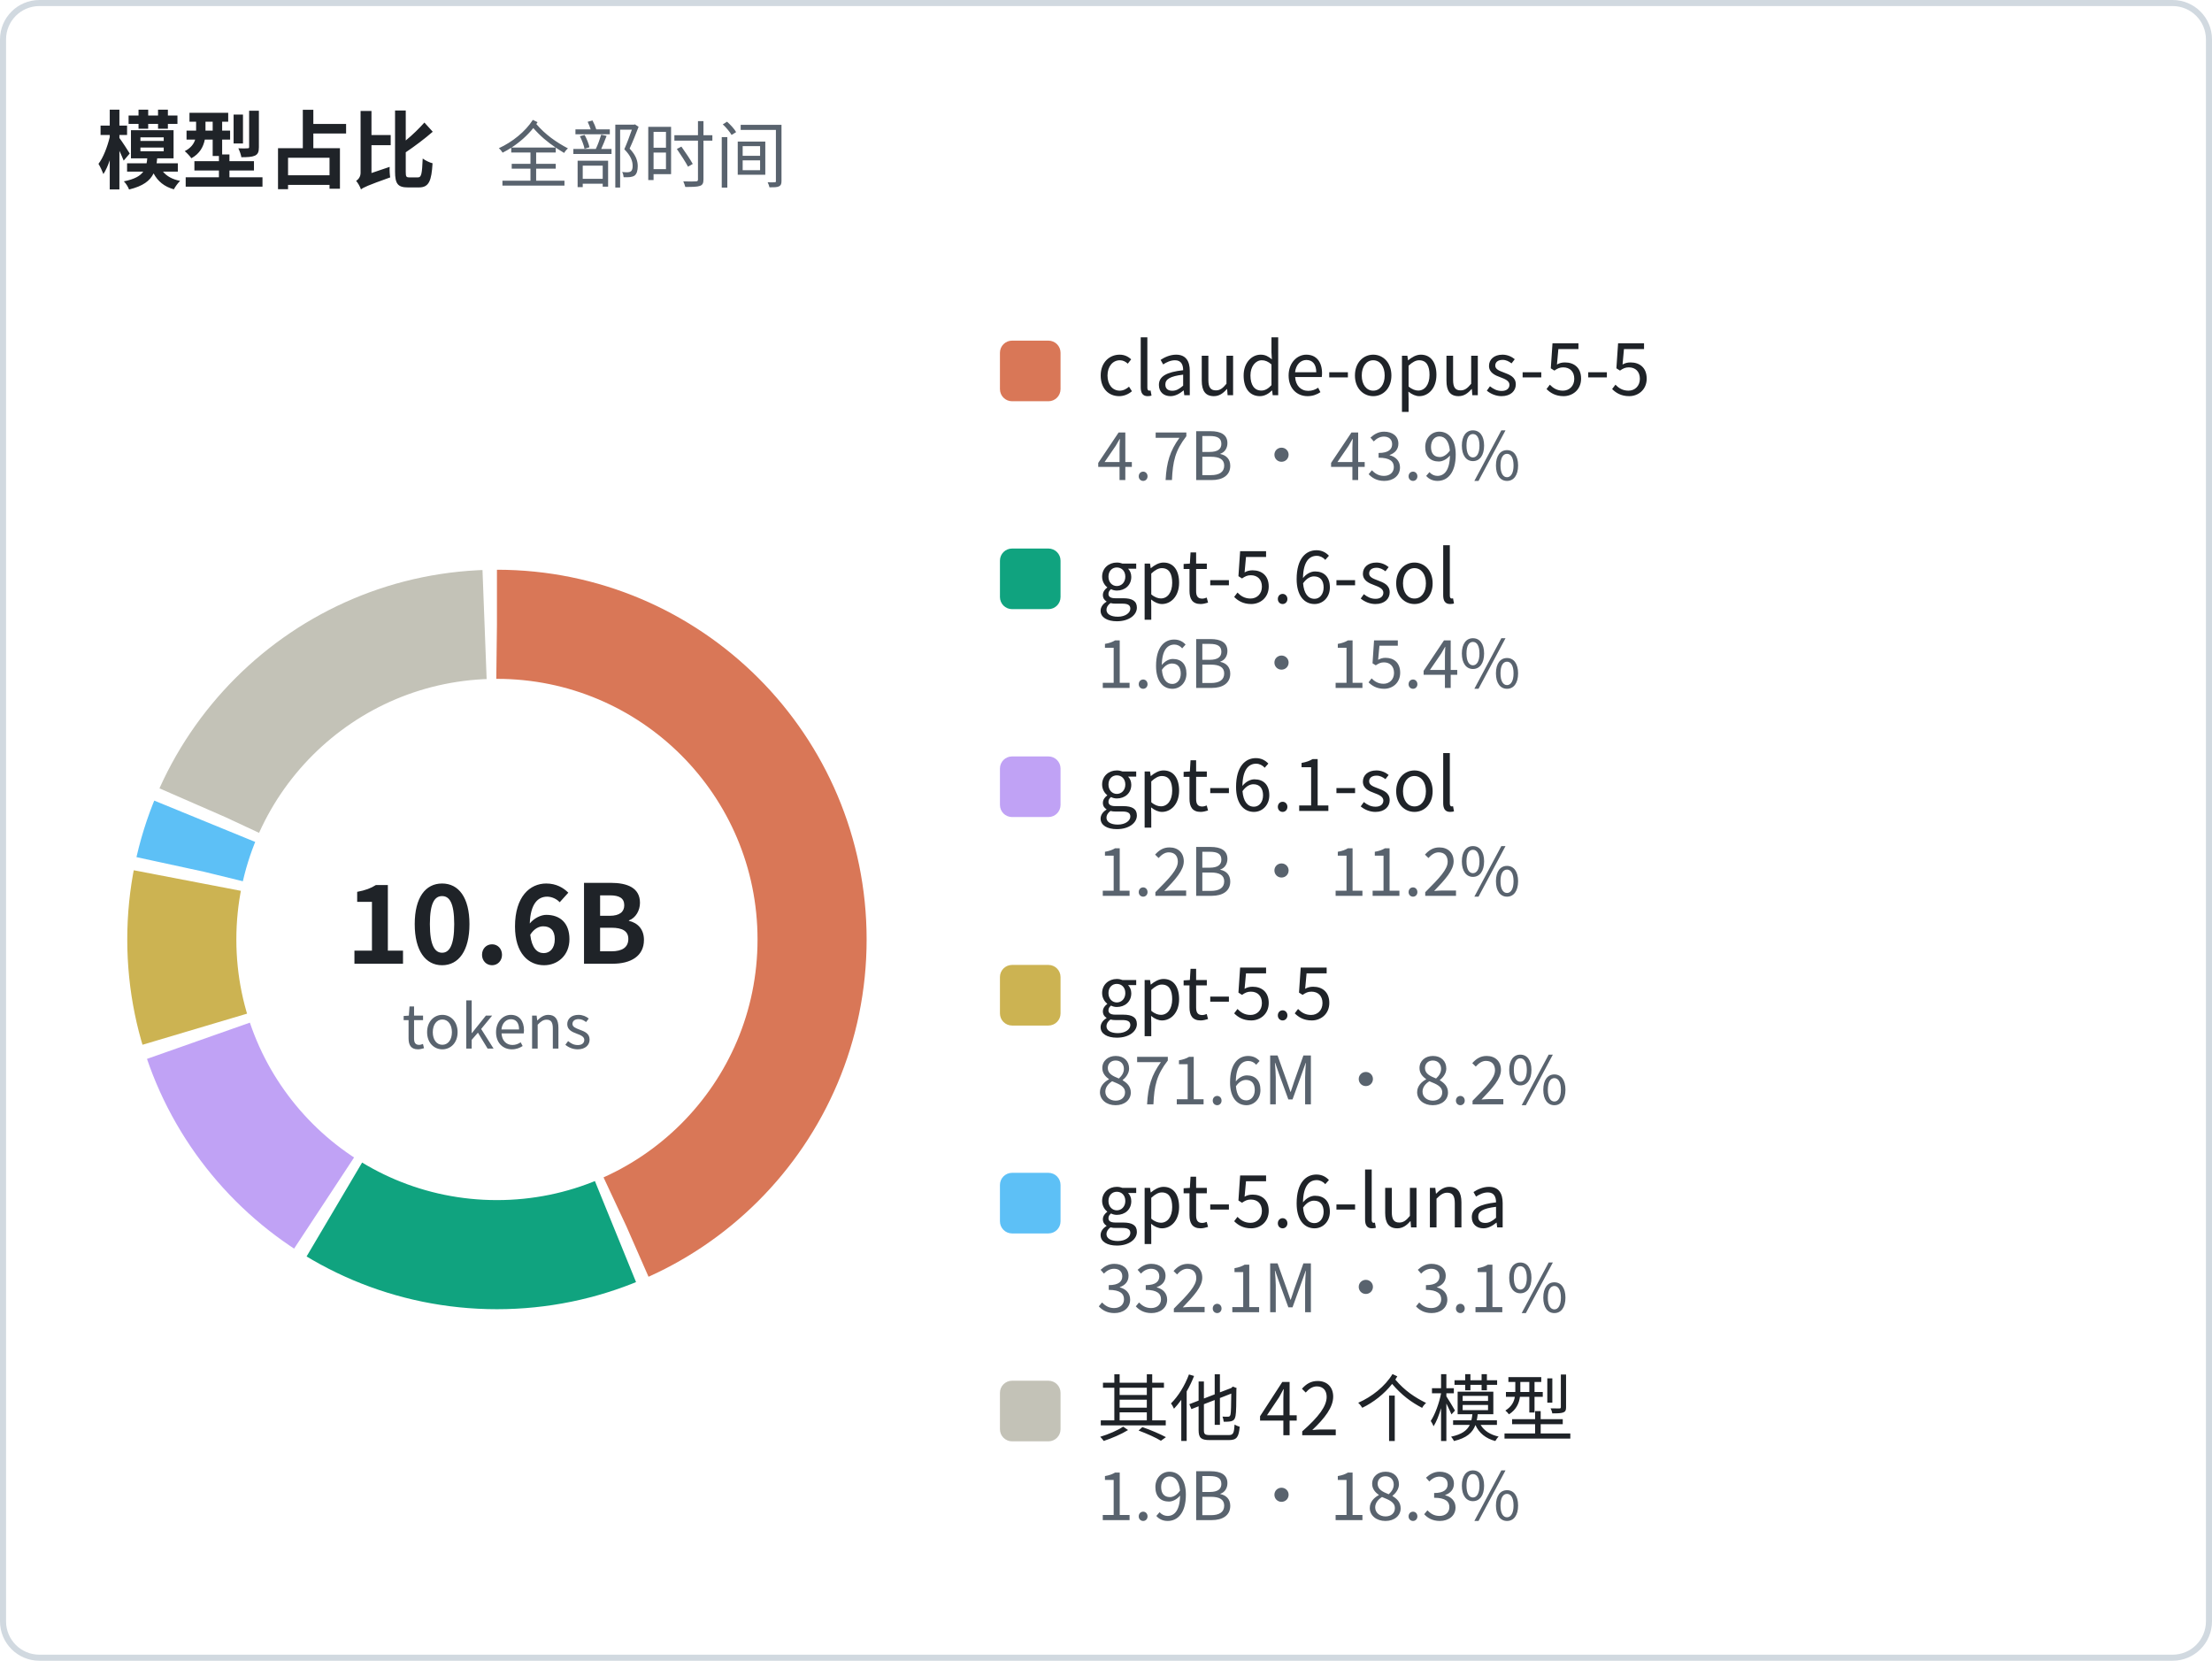
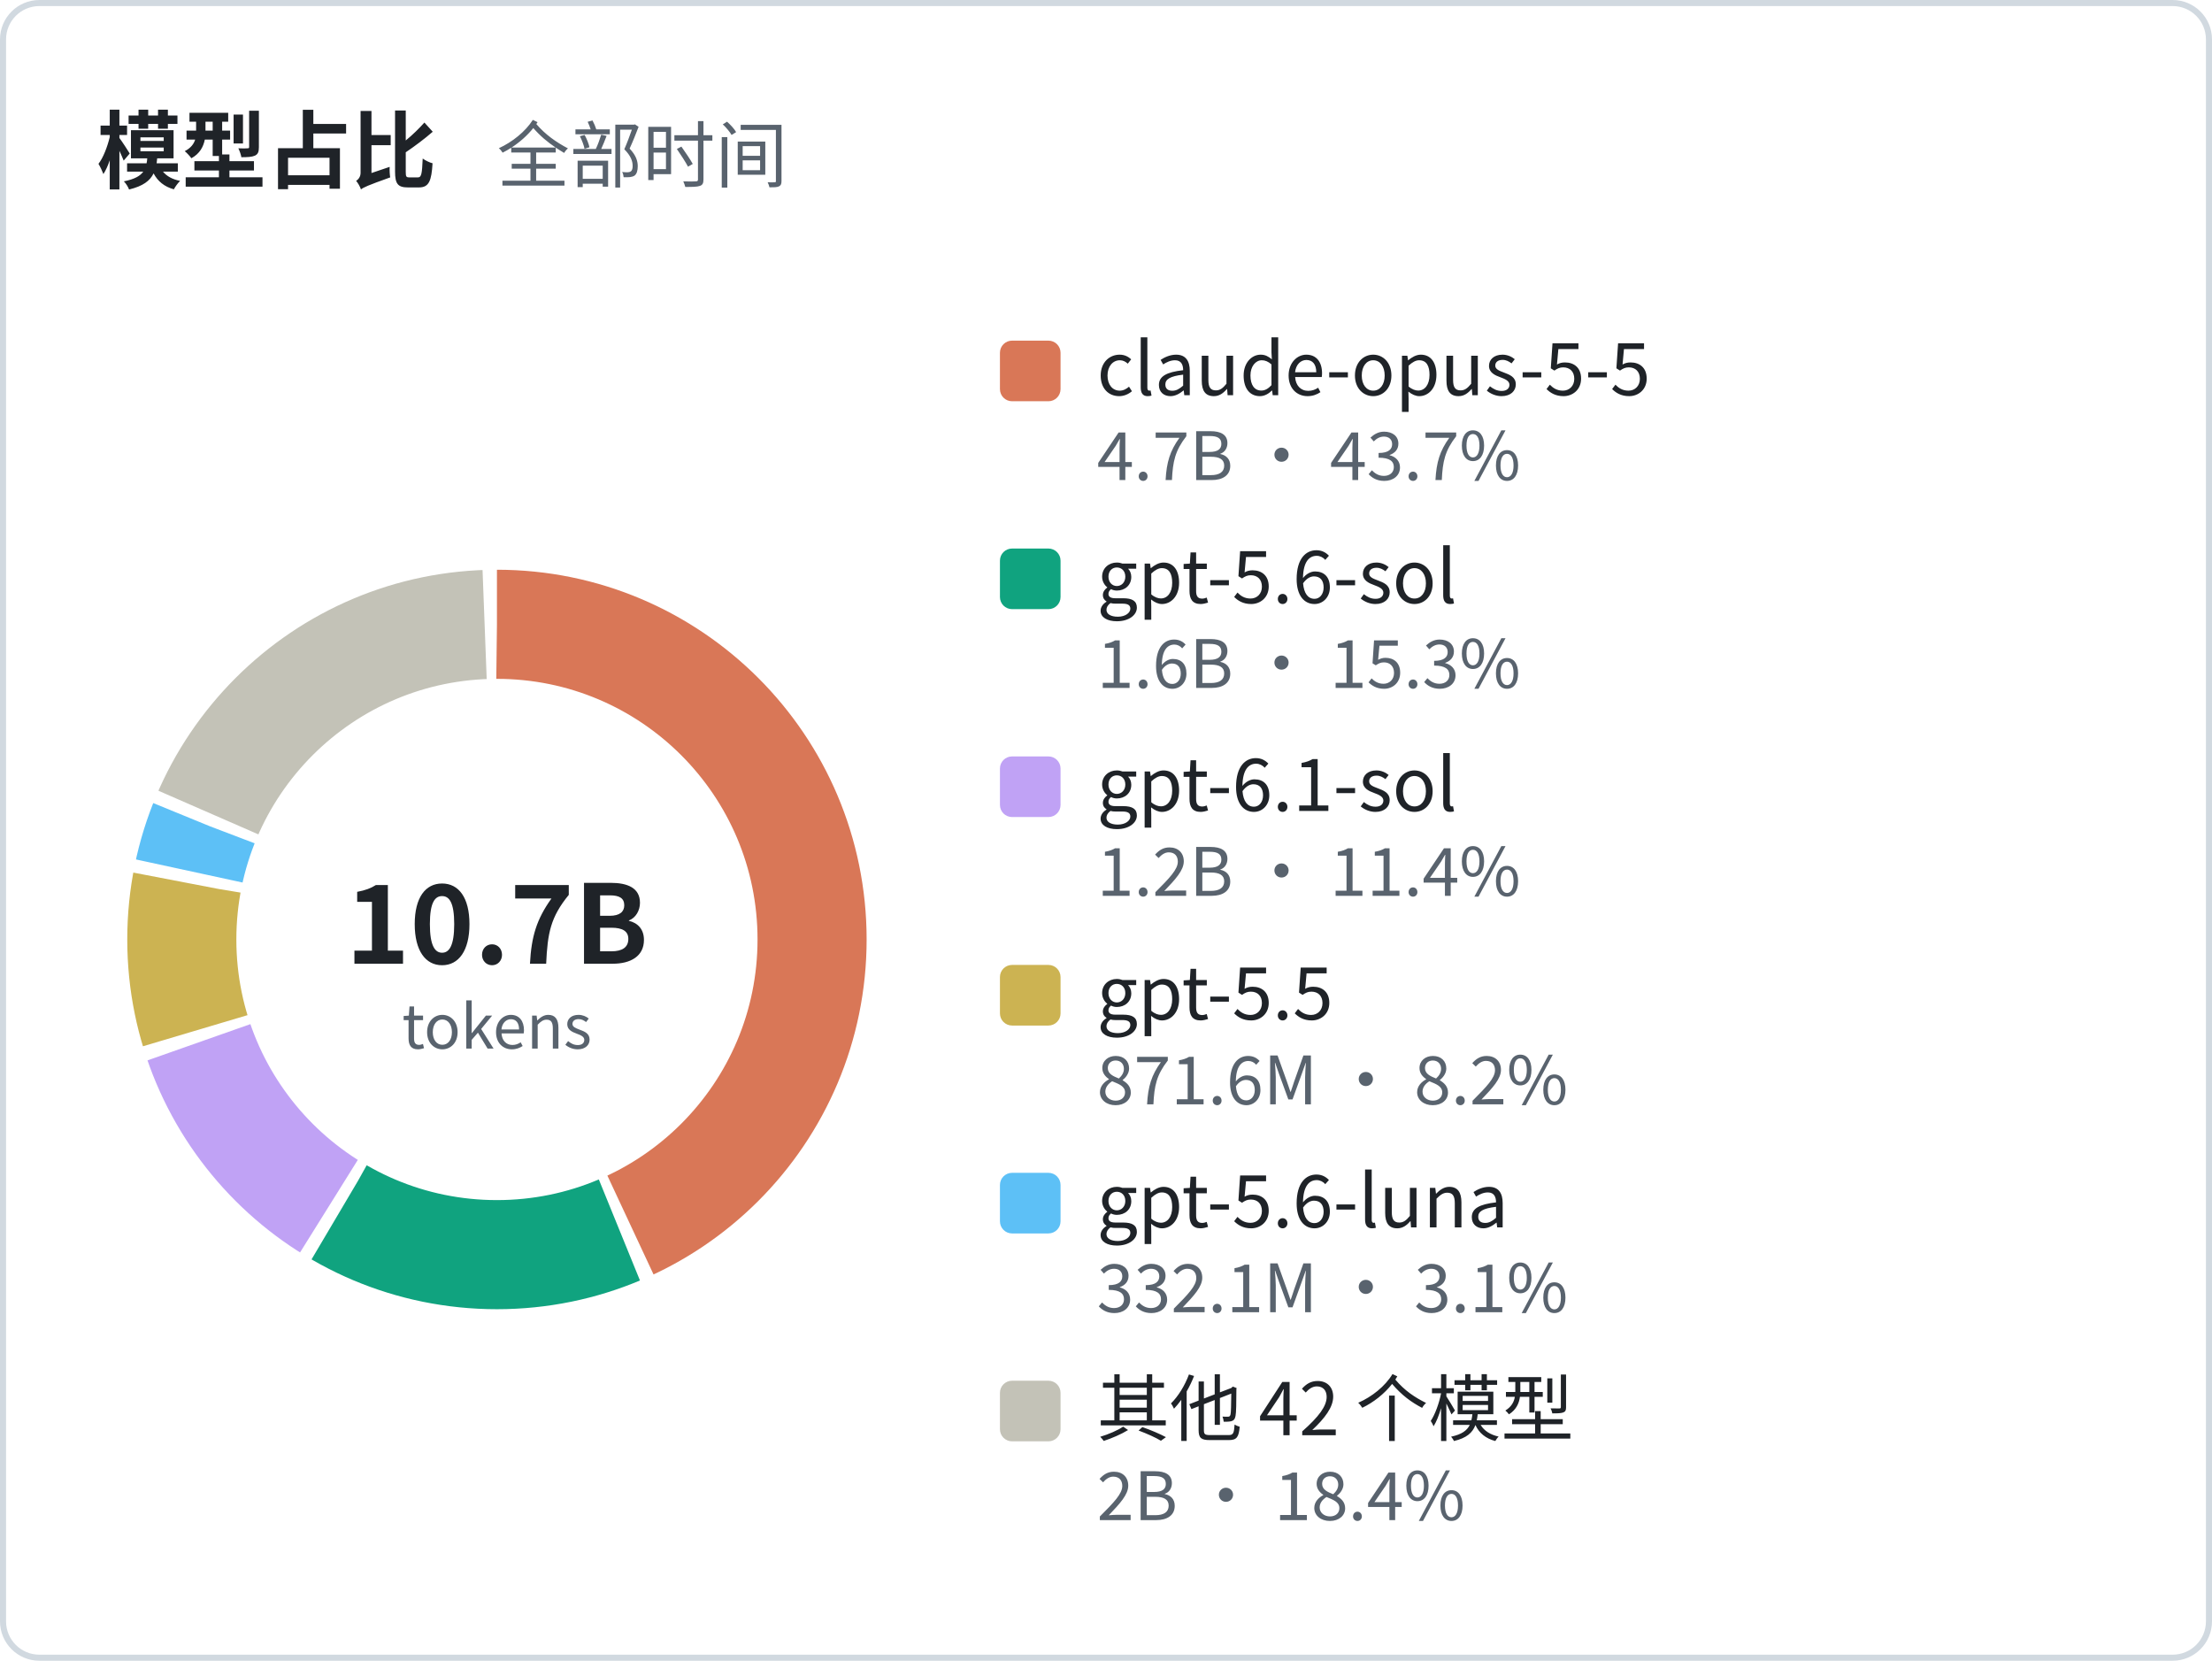
<svg xmlns="http://www.w3.org/2000/svg" width="365" height="274" viewBox="0 0 365 274" font-family="system-ui, -apple-system, 'Segoe UI', 'PingFang SC', 'Microsoft YaHei', 'Noto Sans CJK SC', sans-serif">
  <rect x="0.5" y="0.5" width="364" height="273" rx="6" fill="none" stroke="#d1d9e0" />
  <text x="16" y="30" font-size="14" font-weight="600" fill="#1f2328">模型占比<tspan dx="10" font-size="12" font-weight="400" fill="#59636e">全部时间</tspan>
  </text>
-   <circle cx="82" cy="155" r="52" fill="none" stroke="#d97757" stroke-width="18" stroke-dasharray="141.33 326.73" stroke-dashoffset="-0.00" transform="rotate(-90 82 155)" />
-   <circle cx="82" cy="155" r="52" fill="none" stroke="#10a37f" stroke-width="18" stroke-dasharray="48.24 326.73" stroke-dashoffset="-143.33" transform="rotate(-90 82 155)" />
-   <circle cx="82" cy="155" r="52" fill="none" stroke="#c0a2f5" stroke-width="18" stroke-dasharray="34.49 326.73" stroke-dashoffset="-193.57" transform="rotate(-90 82 155)" />
-   <circle cx="82" cy="155" r="52" fill="none" stroke="#ccb352" stroke-width="18" stroke-dasharray="24.79 326.73" stroke-dashoffset="-230.06" transform="rotate(-90 82 155)" />
-   <circle cx="82" cy="155" r="52" fill="none" stroke="#5dc0f6" stroke-width="18" stroke-dasharray="8.21 326.73" stroke-dashoffset="-256.85" transform="rotate(-90 82 155)" />
-   <circle cx="82" cy="155" r="52" fill="none" stroke="#c3c2b7" stroke-width="18" stroke-dasharray="57.67 326.73" stroke-dashoffset="-267.05" transform="rotate(-90 82 155)" />
-   <text x="82" y="159" font-size="18" font-weight="600" text-anchor="middle" fill="#1f2328">10.6B</text>
+   <circle cx="82" cy="155" r="52" fill="none" stroke="#d97757" stroke-width="18" stroke-dasharray="140.63 326.73" stroke-dashoffset="-0.00" transform="rotate(-90 82 155)" />
+   <circle cx="82" cy="155" r="52" fill="none" stroke="#10a37f" stroke-width="18" stroke-dasharray="47.99 326.73" stroke-dashoffset="-142.63" transform="rotate(-90 82 155)" />
+   <circle cx="82" cy="155" r="52" fill="none" stroke="#c0a2f5" stroke-width="18" stroke-dasharray="35.18 326.73" stroke-dashoffset="-192.62" transform="rotate(-90 82 155)" />
+   <circle cx="82" cy="155" r="52" fill="none" stroke="#ccb352" stroke-width="18" stroke-dasharray="24.66 326.73" stroke-dashoffset="-229.80" transform="rotate(-90 82 155)" />
+   <circle cx="82" cy="155" r="52" fill="none" stroke="#5dc0f6" stroke-width="18" stroke-dasharray="8.16 326.73" stroke-dashoffset="-256.46" transform="rotate(-90 82 155)" />
+   <circle cx="82" cy="155" r="52" fill="none" stroke="#c3c2b7" stroke-width="18" stroke-dasharray="58.11 326.73" stroke-dashoffset="-266.62" transform="rotate(-90 82 155)" />
+   <text x="82" y="159" font-size="18" font-weight="600" text-anchor="middle" fill="#1f2328">10.7B</text>
  <text x="82" y="173" font-size="10" text-anchor="middle" fill="#59636e">tokens</text>
  <rect x="165" y="56.2" width="10" height="10" rx="2" fill="#d97757" />
  <text x="181" y="65.2" font-size="12" fill="#1f2328">claude-opus-5-5</text>
-   <text x="181" y="79.2" font-size="11" fill="#59636e">4.7B · 43.9%</text>
+   <text x="181" y="79.2" font-size="11" fill="#59636e">4.7B · 43.7%</text>
  <rect x="165" y="90.5" width="10" height="10" rx="2" fill="#10a37f" />
  <text x="181" y="99.5" font-size="12" fill="#1f2328">gpt-5.6-sol</text>
-   <text x="181" y="113.5" font-size="11" fill="#59636e">1.6B · 15.4%</text>
+   <text x="181" y="113.5" font-size="11" fill="#59636e">1.6B · 15.3%</text>
  <rect x="165" y="124.8" width="10" height="10" rx="2" fill="#c0a2f5" />
  <text x="181" y="133.8" font-size="12" fill="#1f2328">gpt-6.1-sol</text>
-   <text x="181" y="147.8" font-size="11" fill="#59636e">1.2B · 11.2%</text>
+   <text x="181" y="147.8" font-size="11" fill="#59636e">1.2B · 11.4%</text>
  <rect x="165" y="159.2" width="10" height="10" rx="2" fill="#ccb352" />
  <text x="181" y="168.2" font-size="12" fill="#1f2328">gpt-5.5</text>
  <text x="181" y="182.2" font-size="11" fill="#59636e">871.6M · 8.2%</text>
  <rect x="165" y="193.5" width="10" height="10" rx="2" fill="#5dc0f6" />
  <text x="181" y="202.5" font-size="12" fill="#1f2328">gpt-5.6-luna</text>
  <text x="181" y="216.5" font-size="11" fill="#59636e">332.1M · 3.1%</text>
  <rect x="165" y="227.8" width="10" height="10" rx="2" fill="#c3c2b7" />
  <text x="181" y="236.8" font-size="12" fill="#1f2328">其他 42 个模型</text>
-   <text x="181" y="250.8" font-size="11" fill="#59636e">1.9B · 18.3%</text>
+   <text x="181" y="250.8" font-size="11" fill="#59636e">2B · 18.4%</text>
</svg>
